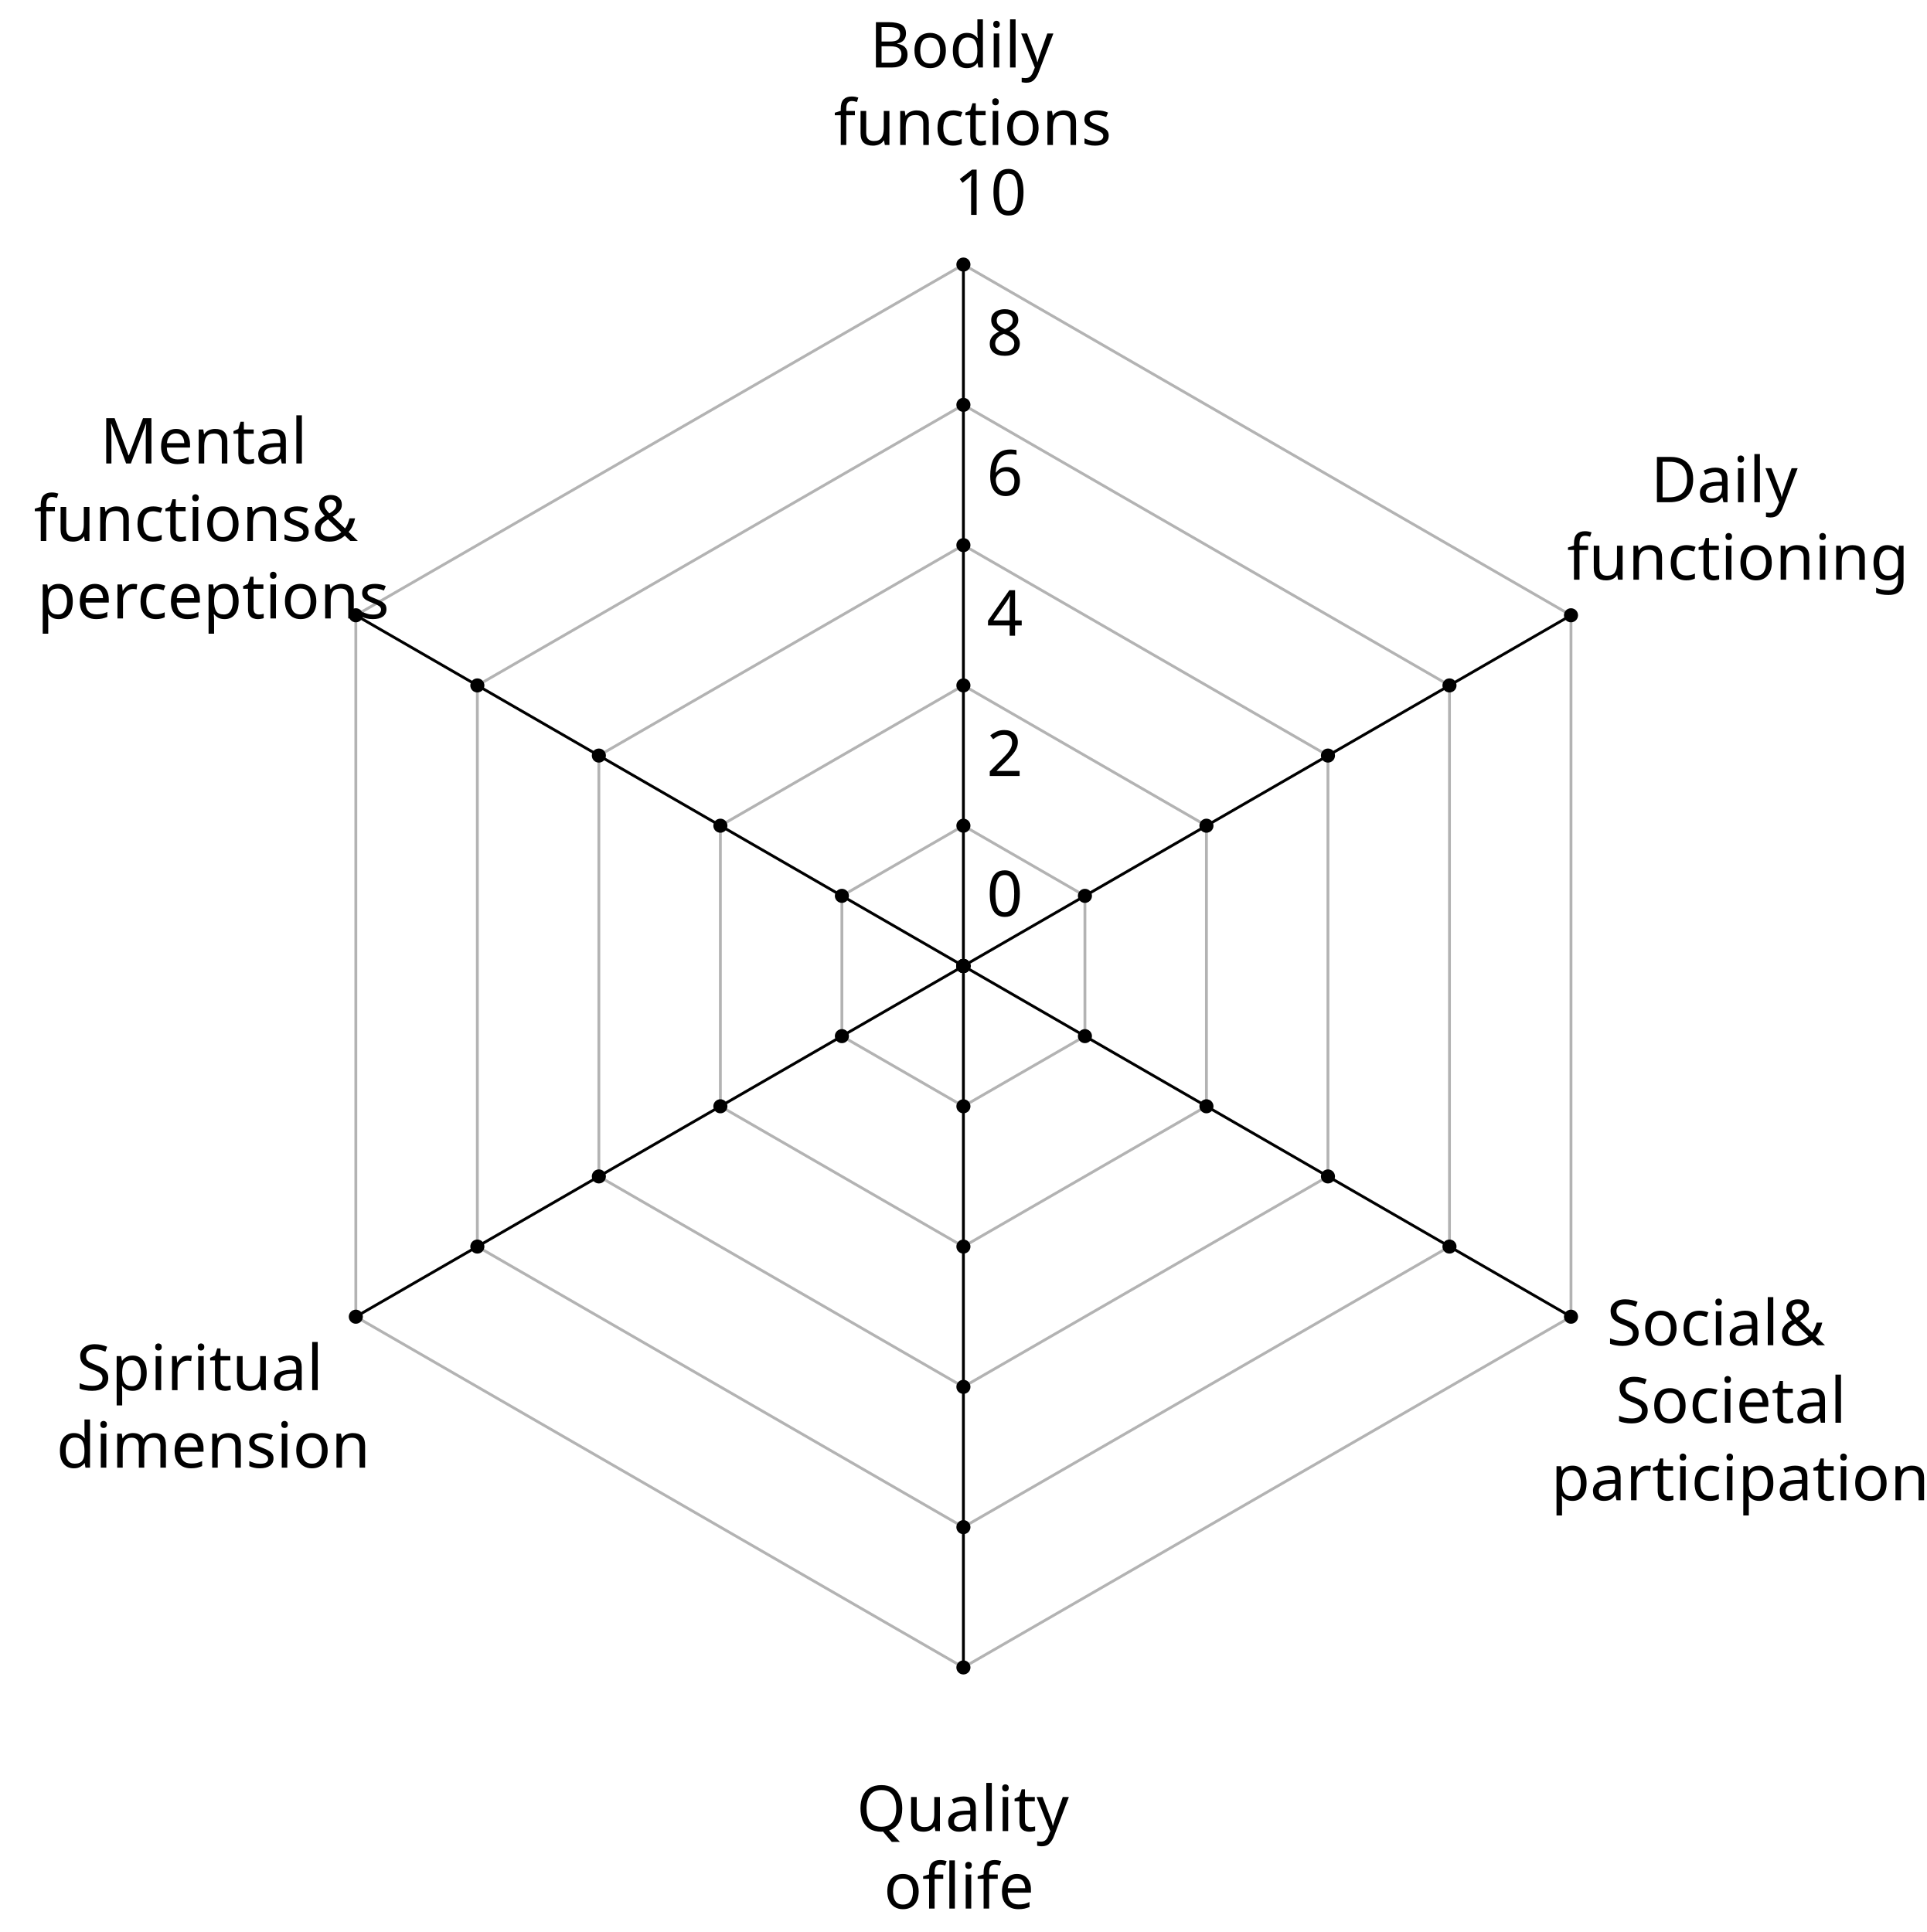
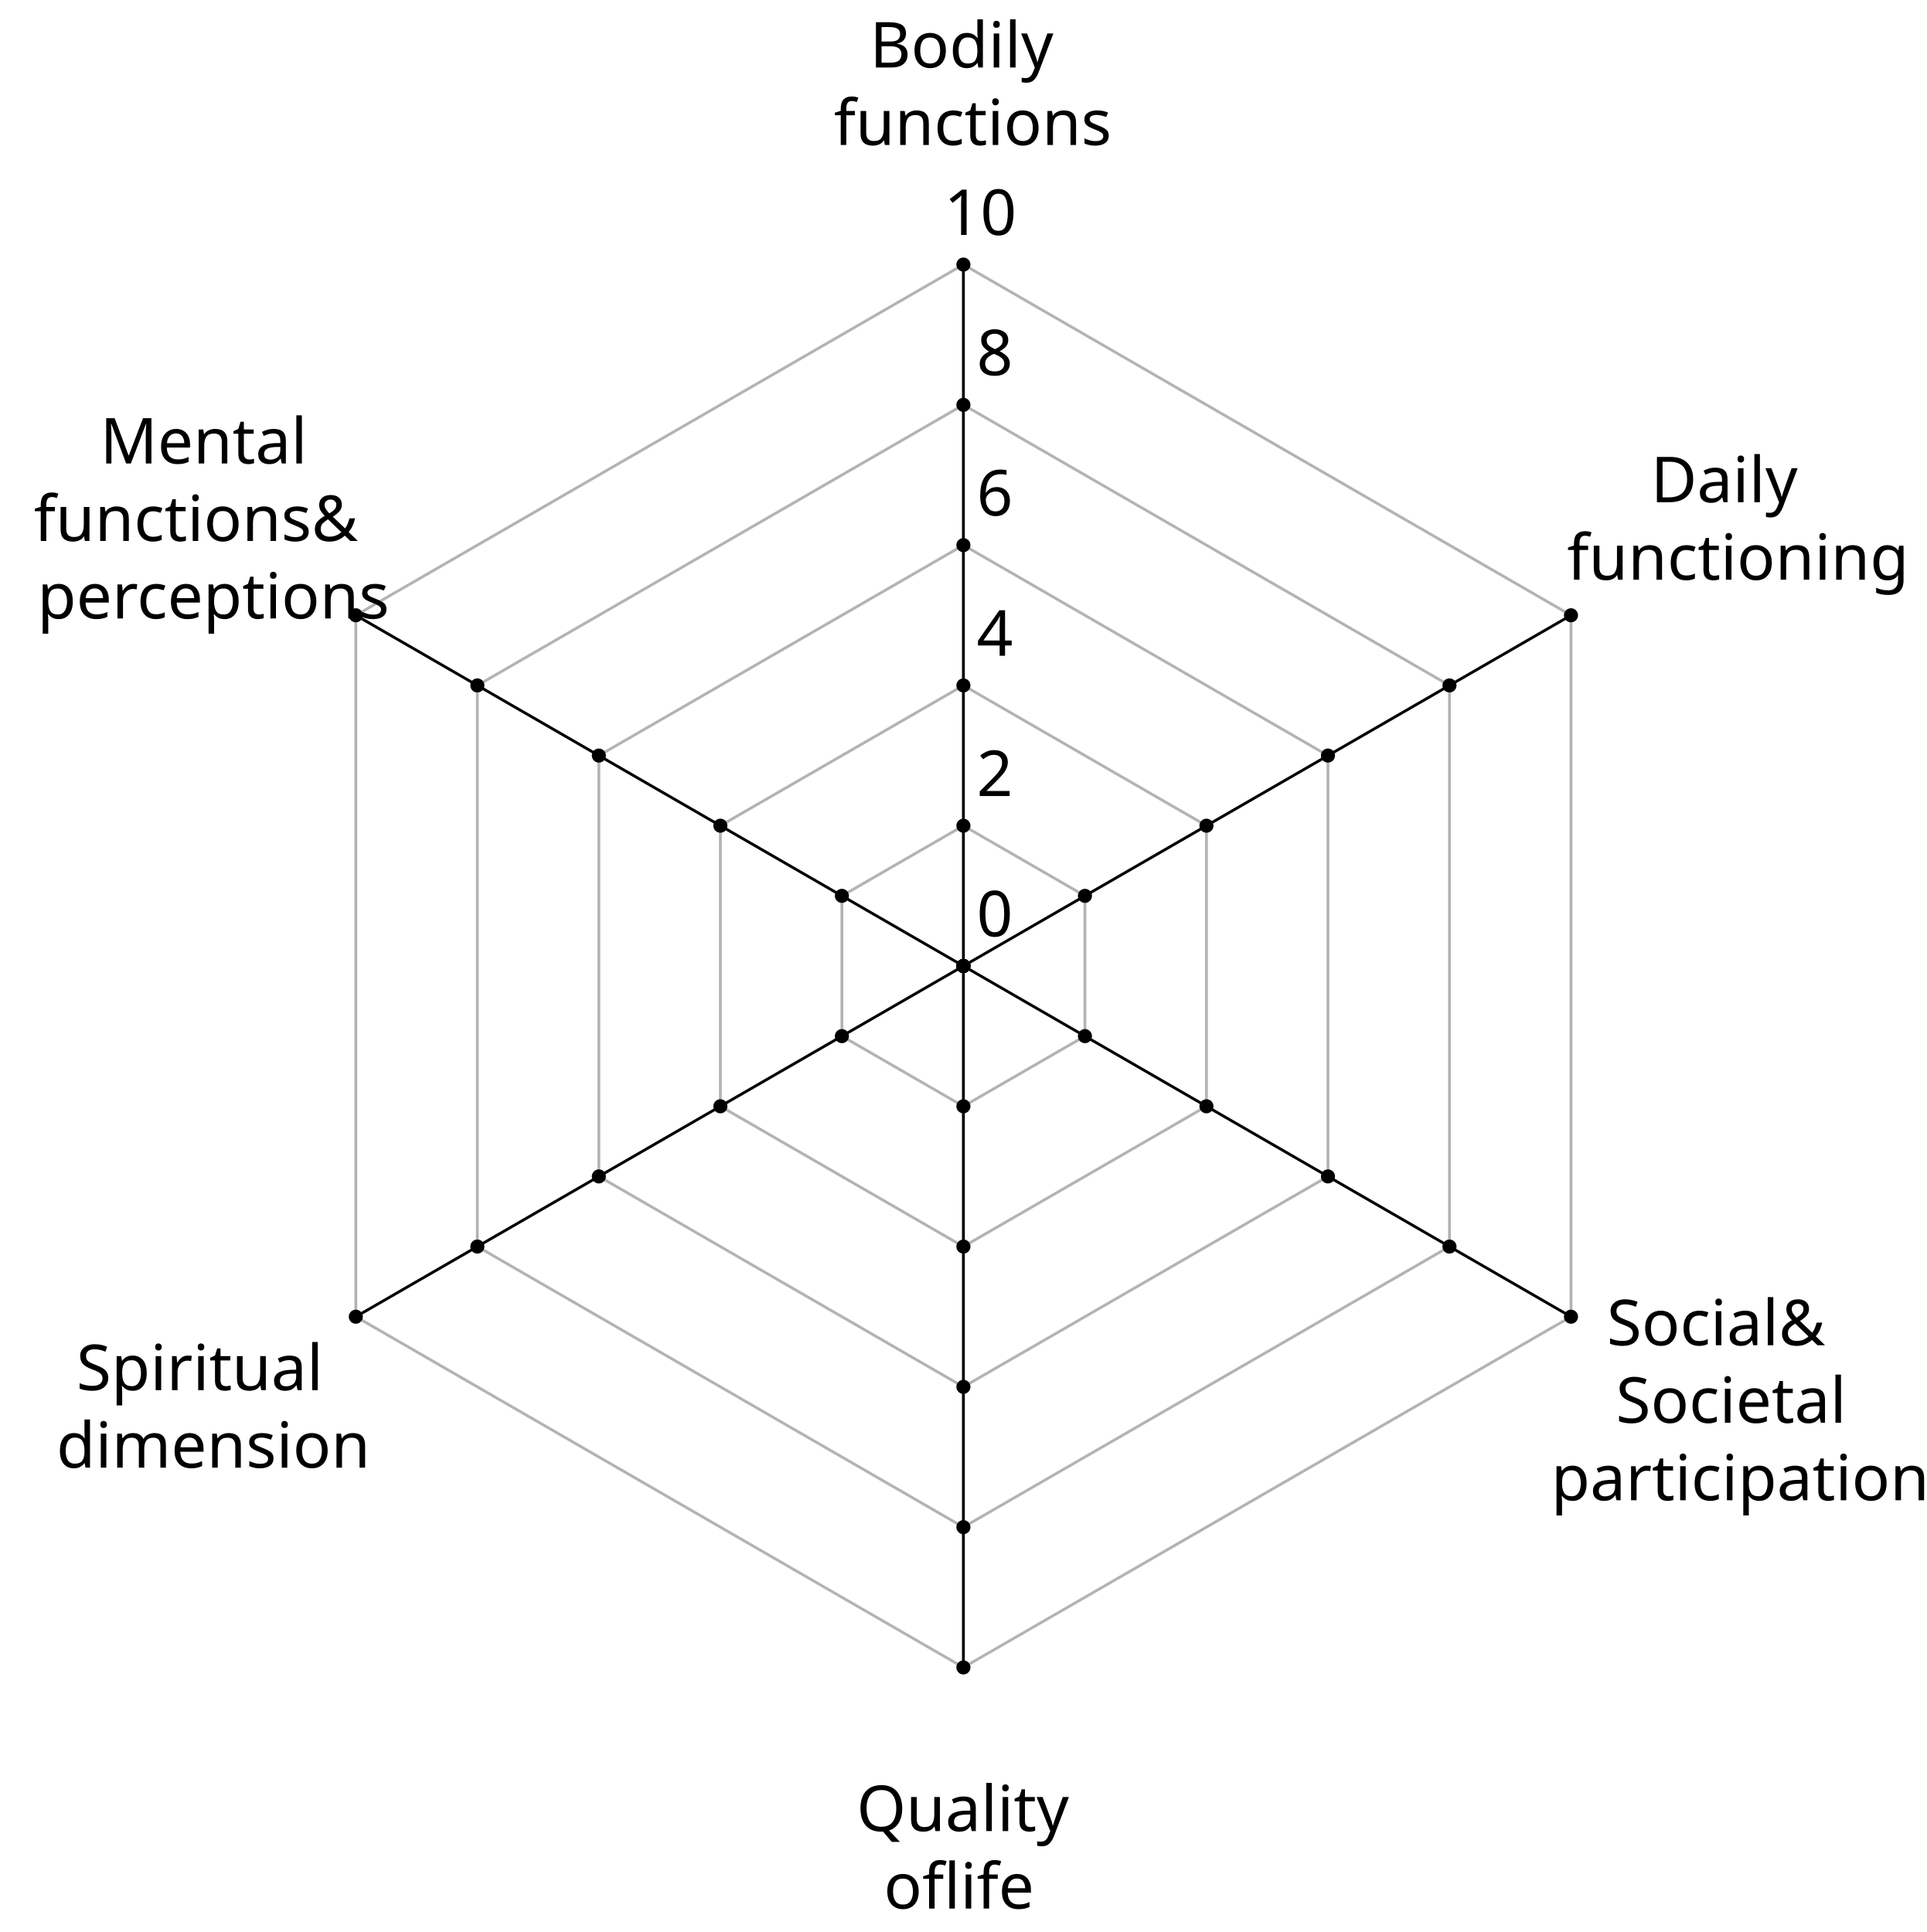
<svg xmlns="http://www.w3.org/2000/svg" viewBox="0 0 363.312 364.367" height="364.367" width="363.312" xml:space="preserve" id="svg2" version="1.1">
  <defs id="defs6" />
  <g transform="matrix(1.333333,0,0,-1.333333,0,364.3667)" id="g10">
    <g transform="translate(136.242,136.638)" id="g12">
      <g id="g14">
        <g id="g16">
          <g id="g18" />
          <path id="path20" style="fill:none;stroke:#000000;stroke-width:0.399;stroke-linecap:butt;stroke-linejoin:miter;stroke-miterlimit:10;stroke-dasharray:none;stroke-opacity:1" d="M 0,0 V 99.214" />
          <path id="path22" style="fill:none;stroke:#000000;stroke-width:0.399;stroke-linecap:butt;stroke-linejoin:miter;stroke-miterlimit:10;stroke-dasharray:none;stroke-opacity:1" d="M 0,0 -85.922,49.607" />
          <path id="path24" style="fill:none;stroke:#000000;stroke-width:0.399;stroke-linecap:butt;stroke-linejoin:miter;stroke-miterlimit:10;stroke-dasharray:none;stroke-opacity:1" d="M 0,0 -85.922,-49.607" />
          <path id="path26" style="fill:none;stroke:#000000;stroke-width:0.399;stroke-linecap:butt;stroke-linejoin:miter;stroke-miterlimit:10;stroke-dasharray:none;stroke-opacity:1" d="M 0,0 V -99.214" />
          <path id="path28" style="fill:none;stroke:#000000;stroke-width:0.399;stroke-linecap:butt;stroke-linejoin:miter;stroke-miterlimit:10;stroke-dasharray:none;stroke-opacity:1" d="M 0,0 85.922,-49.607" />
          <path id="path30" style="fill:none;stroke:#000000;stroke-width:0.399;stroke-linecap:butt;stroke-linejoin:miter;stroke-miterlimit:10;stroke-dasharray:none;stroke-opacity:1" d="M 0,0 85.922,49.607" />
          <g id="g32" />
          <path id="path34" style="fill:#000000;fill-opacity:1;fill-rule:nonzero;stroke:none" d="M 0.996,0 C 0.996,0.55 0.55,0.996 0,0.996 -0.55,0.996 -0.996,0.55 -0.996,0 c 0,-0.55 0.446,-0.996 0.996,-0.996 0.55,0 0.996,0.446 0.996,0.996 z" />
          <g id="g36" />
          <path id="path38" style="fill:#000000;fill-opacity:1;fill-rule:nonzero;stroke:none" d="M 0.996,0 C 0.996,0.55 0.55,0.996 0,0.996 -0.55,0.996 -0.996,0.55 -0.996,0 c 0,-0.55 0.446,-0.996 0.996,-0.996 0.55,0 0.996,0.446 0.996,0.996 z" />
          <g id="g40" />
          <path id="path42" style="fill:#000000;fill-opacity:1;fill-rule:nonzero;stroke:none" d="M 0.996,0 C 0.996,0.55 0.55,0.996 0,0.996 -0.55,0.996 -0.996,0.55 -0.996,0 c 0,-0.55 0.446,-0.996 0.996,-0.996 0.55,0 0.996,0.446 0.996,0.996 z" />
          <g id="g44" />
          <path id="path46" style="fill:#000000;fill-opacity:1;fill-rule:nonzero;stroke:none" d="M 0.996,0 C 0.996,0.55 0.55,0.996 0,0.996 -0.55,0.996 -0.996,0.55 -0.996,0 c 0,-0.55 0.446,-0.996 0.996,-0.996 0.55,0 0.996,0.446 0.996,0.996 z" />
          <g id="g48" />
          <path id="path50" style="fill:#000000;fill-opacity:1;fill-rule:nonzero;stroke:none" d="M 0.996,0 C 0.996,0.55 0.55,0.996 0,0.996 -0.55,0.996 -0.996,0.55 -0.996,0 c 0,-0.55 0.446,-0.996 0.996,-0.996 0.55,0 0.996,0.446 0.996,0.996 z" />
          <g id="g52" />
          <path id="path54" style="fill:#000000;fill-opacity:1;fill-rule:nonzero;stroke:none" d="M 0.996,0 C 0.996,0.55 0.55,0.996 0,0.996 -0.55,0.996 -0.996,0.55 -0.996,0 c 0,-0.55 0.446,-0.996 0.996,-0.996 0.55,0 0.996,0.446 0.996,0.996 z" />
          <g id="g56">
-             <g transform="translate(-41.915,7.032)" id="g58">
+             <g transform="translate(-43.332,4.197)" id="g58">
              <g id="g60">
-                 <g transform="translate(-94.327,-143.67)" id="g62">
-                   <text id="text66" style="font-variant:normal;font-weight:normal;font-size:8.966px;font-family:CMR9;-inkscape-font-specification:CMR9;writing-mode:lr-tb;fill:#000000;fill-opacity:1;fill-rule:nonzero;stroke:none" transform="matrix(1,0,0,-1,139.533,143.67)">
+                 <g transform="translate(-92.91,-140.835)" id="g62">
+                   <text id="text66" style="font-variant:normal;font-weight:normal;font-size:8.966px;font-family:CMR9;-inkscape-font-specification:CMR9;writing-mode:lr-tb;fill:#000000;fill-opacity:1;fill-rule:nonzero;stroke:none" transform="matrix(1,0,0,-1,138.116,140.835)">
                    <tspan id="tspan64" y="0" x="0">0</tspan>
                  </text>
-                   <g transform="translate(94.327,143.67)" id="g68" />
-                 </g>
-               </g>
-               <g transform="translate(41.915,-7.032)" id="g70" />
+                   <g transform="translate(92.91,140.835)" id="g68" />
+                 </g>
+               </g>
+               <g transform="translate(43.332,-4.197)" id="g70" />
            </g>
          </g>
          <g id="g72">
            <path id="path74" style="fill:none;stroke:#000000;stroke-width:0.399;stroke-linecap:butt;stroke-linejoin:miter;stroke-miterlimit:10;stroke-dasharray:none;stroke-opacity:0.3" d="M 0,0 V 0 0 0 0 0 Z" />
          </g>
          <g id="g76" />
          <path id="path78" style="fill:#000000;fill-opacity:1;fill-rule:nonzero;stroke:none" d="m 0.996,19.843 c 0,0.55 -0.446,0.996 -0.996,0.996 -0.55,0 -0.996,-0.446 -0.996,-0.996 0,-0.55 0.446,-0.996 0.996,-0.996 0.55,0 0.996,0.446 0.996,0.996 z" />
          <g id="g80" />
          <path id="path82" style="fill:#000000;fill-opacity:1;fill-rule:nonzero;stroke:none" d="m -16.188,9.921 c 0,0.55 -0.446,0.996 -0.996,0.996 -0.55,0 -0.996,-0.446 -0.996,-0.996 0,-0.55 0.446,-0.996 0.996,-0.996 0.55,0 0.996,0.446 0.996,0.996 z" />
          <g id="g84" />
          <path id="path86" style="fill:#000000;fill-opacity:1;fill-rule:nonzero;stroke:none" d="m -16.188,-9.921 c 0,0.55 -0.446,0.996 -0.996,0.996 -0.55,0 -0.996,-0.446 -0.996,-0.996 0,-0.55 0.446,-0.996 0.996,-0.996 0.55,0 0.996,0.446 0.996,0.996 z" />
          <g id="g88" />
          <path id="path90" style="fill:#000000;fill-opacity:1;fill-rule:nonzero;stroke:none" d="m 0.996,-19.843 c 0,0.55 -0.446,0.996 -0.996,0.996 -0.55,0 -0.996,-0.446 -0.996,-0.996 0,-0.55 0.446,-0.996 0.996,-0.996 0.55,0 0.996,0.446 0.996,0.996 z" />
          <g id="g92" />
          <path id="path94" style="fill:#000000;fill-opacity:1;fill-rule:nonzero;stroke:none" d="m 18.181,-9.921 c 0,0.55 -0.446,0.996 -0.996,0.996 -0.55,0 -0.996,-0.446 -0.996,-0.996 0,-0.55 0.446,-0.996 0.996,-0.996 0.55,0 0.996,0.446 0.996,0.996 z" />
          <g id="g96" />
          <path id="path98" style="fill:#000000;fill-opacity:1;fill-rule:nonzero;stroke:none" d="m 18.181,9.921 c 0,0.55 -0.446,0.996 -0.996,0.996 -0.55,0 -0.996,-0.446 -0.996,-0.996 0,-0.55 0.446,-0.996 0.996,-0.996 0.55,0 0.996,0.446 0.996,0.996 z" />
          <g id="g100">
-             <g transform="translate(-41.915,26.874)" id="g102">
+             <g transform="translate(-43.332,24.039)" id="g102">
              <g id="g104">
-                 <g transform="translate(-94.327,-163.512)" id="g106">
-                   <text id="text110" style="font-variant:normal;font-weight:normal;font-size:8.966px;font-family:CMR9;-inkscape-font-specification:CMR9;writing-mode:lr-tb;fill:#000000;fill-opacity:1;fill-rule:nonzero;stroke:none" transform="matrix(1,0,0,-1,139.533,163.512)">
+                 <g transform="translate(-92.91,-160.677)" id="g106">
+                   <text id="text110" style="font-variant:normal;font-weight:normal;font-size:8.966px;font-family:CMR9;-inkscape-font-specification:CMR9;writing-mode:lr-tb;fill:#000000;fill-opacity:1;fill-rule:nonzero;stroke:none" transform="matrix(1,0,0,-1,138.116,160.677)">
                    <tspan id="tspan108" y="0" x="0">2</tspan>
                  </text>
-                   <g transform="translate(94.327,163.512)" id="g112" />
-                 </g>
-               </g>
-               <g transform="translate(41.915,-26.874)" id="g114" />
+                   <g transform="translate(92.91,160.677)" id="g112" />
+                 </g>
+               </g>
+               <g transform="translate(43.332,-24.039)" id="g114" />
            </g>
          </g>
          <g id="g116">
            <path id="path118" style="fill:none;stroke:#000000;stroke-width:0.399;stroke-linecap:butt;stroke-linejoin:miter;stroke-miterlimit:10;stroke-dasharray:none;stroke-opacity:0.3" d="M 17.184,9.921 0,19.843 -17.184,9.921 V -9.921 L 0,-19.843 17.184,-9.921 Z" />
          </g>
          <g id="g120" />
          <path id="path122" style="fill:#000000;fill-opacity:1;fill-rule:nonzero;stroke:none" d="m 0.996,39.686 c 0,0.55 -0.446,0.996 -0.996,0.996 -0.55,0 -0.996,-0.446 -0.996,-0.996 0,-0.55 0.446,-0.996 0.996,-0.996 0.55,0 0.996,0.446 0.996,0.996 z" />
          <g id="g124" />
          <path id="path126" style="fill:#000000;fill-opacity:1;fill-rule:nonzero;stroke:none" d="m -33.372,19.843 c 0,0.55 -0.446,0.996 -0.996,0.996 -0.55,0 -0.996,-0.446 -0.996,-0.996 0,-0.55 0.446,-0.996 0.996,-0.996 0.55,0 0.996,0.446 0.996,0.996 z" />
          <g id="g128" />
          <path id="path130" style="fill:#000000;fill-opacity:1;fill-rule:nonzero;stroke:none" d="m -33.372,-19.843 c 0,0.55 -0.446,0.996 -0.996,0.996 -0.55,0 -0.996,-0.446 -0.996,-0.996 0,-0.55 0.446,-0.996 0.996,-0.996 0.55,0 0.996,0.446 0.996,0.996 z" />
          <g id="g132" />
          <path id="path134" style="fill:#000000;fill-opacity:1;fill-rule:nonzero;stroke:none" d="m 0.996,-39.686 c 0,0.55 -0.446,0.996 -0.996,0.996 -0.55,0 -0.996,-0.446 -0.996,-0.996 0,-0.55 0.446,-0.996 0.996,-0.996 0.55,0 0.996,0.446 0.996,0.996 z" />
          <g id="g136" />
          <path id="path138" style="fill:#000000;fill-opacity:1;fill-rule:nonzero;stroke:none" d="m 35.365,-19.843 c 0,0.55 -0.446,0.996 -0.996,0.996 -0.55,0 -0.996,-0.446 -0.996,-0.996 0,-0.55 0.446,-0.996 0.996,-0.996 0.55,0 0.996,0.446 0.996,0.996 z" />
          <g id="g140" />
          <path id="path142" style="fill:#000000;fill-opacity:1;fill-rule:nonzero;stroke:none" d="m 35.365,19.843 c 0,0.55 -0.446,0.996 -0.996,0.996 -0.55,0 -0.996,-0.446 -0.996,-0.996 0,-0.55 0.446,-0.996 0.996,-0.996 0.55,0 0.996,0.446 0.996,0.996 z" />
          <g id="g144">
-             <g transform="translate(-41.915,46.717)" id="g146">
+             <g transform="translate(-43.332,43.882)" id="g146">
              <g id="g148">
-                 <g transform="translate(-94.327,-183.355)" id="g150">
-                   <text id="text154" style="font-variant:normal;font-weight:normal;font-size:8.966px;font-family:CMR9;-inkscape-font-specification:CMR9;writing-mode:lr-tb;fill:#000000;fill-opacity:1;fill-rule:nonzero;stroke:none" transform="matrix(1,0,0,-1,139.533,183.355)">
+                 <g transform="translate(-92.91,-180.52)" id="g150">
+                   <text id="text154" style="font-variant:normal;font-weight:normal;font-size:8.966px;font-family:CMR9;-inkscape-font-specification:CMR9;writing-mode:lr-tb;fill:#000000;fill-opacity:1;fill-rule:nonzero;stroke:none" transform="matrix(1,0,0,-1,138.116,180.52)">
                    <tspan id="tspan152" y="0" x="0">4</tspan>
                  </text>
-                   <g transform="translate(94.327,183.355)" id="g156" />
-                 </g>
-               </g>
-               <g transform="translate(41.915,-46.717)" id="g158" />
+                   <g transform="translate(92.91,180.52)" id="g156" />
+                 </g>
+               </g>
+               <g transform="translate(43.332,-43.882)" id="g158" />
            </g>
          </g>
          <g id="g160">
            <path id="path162" style="fill:none;stroke:#000000;stroke-width:0.399;stroke-linecap:butt;stroke-linejoin:miter;stroke-miterlimit:10;stroke-dasharray:none;stroke-opacity:0.3" d="M 34.369,19.843 0,39.686 -34.369,19.843 V -19.843 L 0,-39.686 34.369,-19.843 Z" />
          </g>
          <g id="g164" />
          <path id="path166" style="fill:#000000;fill-opacity:1;fill-rule:nonzero;stroke:none" d="m 0.996,59.528 c 0,0.55 -0.446,0.996 -0.996,0.996 -0.55,0 -0.996,-0.446 -0.996,-0.996 0,-0.55 0.446,-0.996 0.996,-0.996 0.55,0 0.996,0.446 0.996,0.996 z" />
          <g id="g168" />
          <path id="path170" style="fill:#000000;fill-opacity:1;fill-rule:nonzero;stroke:none" d="m -50.557,29.764 c 0,0.55 -0.446,0.996 -0.996,0.996 -0.55,0 -0.996,-0.446 -0.996,-0.996 0,-0.55 0.446,-0.996 0.996,-0.996 0.55,0 0.996,0.446 0.996,0.996 z" />
          <g id="g172" />
          <path id="path174" style="fill:#000000;fill-opacity:1;fill-rule:nonzero;stroke:none" d="m -50.557,-29.764 c 0,0.55 -0.446,0.996 -0.996,0.996 -0.55,0 -0.996,-0.446 -0.996,-0.996 0,-0.55 0.446,-0.996 0.996,-0.996 0.55,0 0.996,0.446 0.996,0.996 z" />
          <g id="g176" />
          <path id="path178" style="fill:#000000;fill-opacity:1;fill-rule:nonzero;stroke:none" d="m 0.996,-59.528 c 0,0.55 -0.446,0.996 -0.996,0.996 -0.55,0 -0.996,-0.446 -0.996,-0.996 0,-0.55 0.446,-0.996 0.996,-0.996 0.55,0 0.996,0.446 0.996,0.996 z" />
          <g id="g180" />
          <path id="path182" style="fill:#000000;fill-opacity:1;fill-rule:nonzero;stroke:none" d="m 52.549,-29.764 c 0,0.55 -0.446,0.996 -0.996,0.996 -0.55,0 -0.996,-0.446 -0.996,-0.996 0,-0.55 0.446,-0.996 0.996,-0.996 0.55,0 0.996,0.446 0.996,0.996 z" />
          <g id="g184" />
          <path id="path186" style="fill:#000000;fill-opacity:1;fill-rule:nonzero;stroke:none" d="m 52.549,29.764 c 0,0.55 -0.446,0.996 -0.996,0.996 -0.55,0 -0.996,-0.446 -0.996,-0.996 0,-0.55 0.446,-0.996 0.996,-0.996 0.55,0 0.996,0.446 0.996,0.996 z" />
          <g id="g188">
-             <g transform="translate(-41.915,66.559)" id="g190">
+             <g transform="translate(-43.332,63.724)" id="g190">
              <g id="g192">
-                 <g transform="translate(-94.327,-203.197)" id="g194">
-                   <text id="text198" style="font-variant:normal;font-weight:normal;font-size:8.966px;font-family:CMR9;-inkscape-font-specification:CMR9;writing-mode:lr-tb;fill:#000000;fill-opacity:1;fill-rule:nonzero;stroke:none" transform="matrix(1,0,0,-1,139.533,203.197)">
+                 <g transform="translate(-92.91,-200.362)" id="g194">
+                   <text id="text198" style="font-variant:normal;font-weight:normal;font-size:8.966px;font-family:CMR9;-inkscape-font-specification:CMR9;writing-mode:lr-tb;fill:#000000;fill-opacity:1;fill-rule:nonzero;stroke:none" transform="matrix(1,0,0,-1,138.116,200.362)">
                    <tspan id="tspan196" y="0" x="0">6</tspan>
                  </text>
-                   <g transform="translate(94.327,203.197)" id="g200" />
-                 </g>
-               </g>
-               <g transform="translate(41.915,-66.559)" id="g202" />
+                   <g transform="translate(92.91,200.362)" id="g200" />
+                 </g>
+               </g>
+               <g transform="translate(43.332,-63.724)" id="g202" />
            </g>
          </g>
          <g id="g204">
            <path id="path206" style="fill:none;stroke:#000000;stroke-width:0.399;stroke-linecap:butt;stroke-linejoin:miter;stroke-miterlimit:10;stroke-dasharray:none;stroke-opacity:0.3" d="M 51.553,29.764 0,59.528 -51.553,29.764 V -29.764 L 0,-59.528 51.553,-29.764 Z" />
          </g>
          <g id="g208" />
          <path id="path210" style="fill:#000000;fill-opacity:1;fill-rule:nonzero;stroke:none" d="m 0.996,79.371 c 0,0.55 -0.446,0.996 -0.996,0.996 -0.55,0 -0.996,-0.446 -0.996,-0.996 0,-0.55 0.446,-0.996 0.996,-0.996 0.55,0 0.996,0.446 0.996,0.996 z" />
          <g id="g212" />
          <path id="path214" style="fill:#000000;fill-opacity:1;fill-rule:nonzero;stroke:none" d="m -67.741,39.686 c 0,0.55 -0.446,0.996 -0.996,0.996 -0.55,0 -0.996,-0.446 -0.996,-0.996 0,-0.55 0.446,-0.996 0.996,-0.996 0.55,0 0.996,0.446 0.996,0.996 z" />
          <g id="g216" />
          <path id="path218" style="fill:#000000;fill-opacity:1;fill-rule:nonzero;stroke:none" d="m -67.741,-39.686 c 0,0.55 -0.446,0.996 -0.996,0.996 -0.55,0 -0.996,-0.446 -0.996,-0.996 0,-0.55 0.446,-0.996 0.996,-0.996 0.55,0 0.996,0.446 0.996,0.996 z" />
          <g id="g220" />
          <path id="path222" style="fill:#000000;fill-opacity:1;fill-rule:nonzero;stroke:none" d="m 0.996,-79.371 c 0,0.55 -0.446,0.996 -0.996,0.996 -0.55,0 -0.996,-0.446 -0.996,-0.996 0,-0.55 0.446,-0.996 0.996,-0.996 0.55,0 0.996,0.446 0.996,0.996 z" />
          <g id="g224" />
          <path id="path226" style="fill:#000000;fill-opacity:1;fill-rule:nonzero;stroke:none" d="m 69.734,-39.686 c 0,0.55 -0.446,0.996 -0.996,0.996 -0.55,0 -0.996,-0.446 -0.996,-0.996 0,-0.55 0.446,-0.996 0.996,-0.996 0.55,0 0.996,0.446 0.996,0.996 z" />
          <g id="g228" />
          <path id="path230" style="fill:#000000;fill-opacity:1;fill-rule:nonzero;stroke:none" d="m 69.734,39.686 c 0,0.55 -0.446,0.996 -0.996,0.996 -0.55,0 -0.996,-0.446 -0.996,-0.996 0,-0.55 0.446,-0.996 0.996,-0.996 0.55,0 0.996,0.446 0.996,0.996 z" />
          <g id="g232">
-             <g transform="translate(-41.915,86.402)" id="g234">
+             <g transform="translate(-43.332,83.567)" id="g234">
              <g id="g236">
-                 <g transform="translate(-94.327,-223.04)" id="g238">
-                   <text id="text242" style="font-variant:normal;font-weight:normal;font-size:8.966px;font-family:CMR9;-inkscape-font-specification:CMR9;writing-mode:lr-tb;fill:#000000;fill-opacity:1;fill-rule:nonzero;stroke:none" transform="matrix(1,0,0,-1,139.533,223.04)">
+                 <g transform="translate(-92.91,-220.205)" id="g238">
+                   <text id="text242" style="font-variant:normal;font-weight:normal;font-size:8.966px;font-family:CMR9;-inkscape-font-specification:CMR9;writing-mode:lr-tb;fill:#000000;fill-opacity:1;fill-rule:nonzero;stroke:none" transform="matrix(1,0,0,-1,138.116,220.205)">
                    <tspan id="tspan240" y="0" x="0">8</tspan>
                  </text>
-                   <g transform="translate(94.327,223.04)" id="g244" />
-                 </g>
-               </g>
-               <g transform="translate(41.915,-86.402)" id="g246" />
+                   <g transform="translate(92.91,220.205)" id="g244" />
+                 </g>
+               </g>
+               <g transform="translate(43.332,-83.567)" id="g246" />
            </g>
          </g>
          <g id="g248">
            <path id="path250" style="fill:none;stroke:#000000;stroke-width:0.399;stroke-linecap:butt;stroke-linejoin:miter;stroke-miterlimit:10;stroke-dasharray:none;stroke-opacity:0.3" d="M 68.738,39.686 0,79.371 -68.738,39.686 V -39.686 L 0,-79.371 68.738,-39.686 Z" />
          </g>
          <g id="g252" />
          <path id="path254" style="fill:#000000;fill-opacity:1;fill-rule:nonzero;stroke:none" d="m 0.996,99.214 c 0,0.55 -0.446,0.996 -0.996,0.996 -0.55,0 -0.996,-0.446 -0.996,-0.996 0,-0.55 0.446,-0.996 0.996,-0.996 0.55,0 0.996,0.446 0.996,0.996 z" />
          <g id="g256" />
          <path id="path258" style="fill:#000000;fill-opacity:1;fill-rule:nonzero;stroke:none" d="m -84.926,49.607 c 0,0.55 -0.446,0.996 -0.996,0.996 -0.55,0 -0.996,-0.446 -0.996,-0.996 0,-0.55 0.446,-0.996 0.996,-0.996 0.55,0 0.996,0.446 0.996,0.996 z" />
          <g id="g260" />
          <path id="path262" style="fill:#000000;fill-opacity:1;fill-rule:nonzero;stroke:none" d="m -84.926,-49.607 c 0,0.55 -0.446,0.996 -0.996,0.996 -0.55,0 -0.996,-0.446 -0.996,-0.996 0,-0.55 0.446,-0.996 0.996,-0.996 0.55,0 0.996,0.446 0.996,0.996 z" />
          <g id="g264" />
          <path id="path266" style="fill:#000000;fill-opacity:1;fill-rule:nonzero;stroke:none" d="m 0.996,-99.214 c 0,0.55 -0.446,0.996 -0.996,0.996 -0.55,0 -0.996,-0.446 -0.996,-0.996 0,-0.55 0.446,-0.996 0.996,-0.996 0.55,0 0.996,0.446 0.996,0.996 z" />
          <g id="g268" />
          <path id="path270" style="fill:#000000;fill-opacity:1;fill-rule:nonzero;stroke:none" d="m 86.918,-49.607 c 0,0.55 -0.446,0.996 -0.996,0.996 -0.55,0 -0.996,-0.446 -0.996,-0.996 0,-0.55 0.446,-0.996 0.996,-0.996 0.55,0 0.996,0.446 0.996,0.996 z" />
          <g id="g272" />
          <path id="path274" style="fill:#000000;fill-opacity:1;fill-rule:nonzero;stroke:none" d="m 86.918,49.607 c 0,0.55 -0.446,0.996 -0.996,0.996 -0.55,0 -0.996,-0.446 -0.996,-0.996 0,-0.55 0.446,-0.996 0.996,-0.996 0.55,0 0.996,0.446 0.996,0.996 z" />
          <g id="g276">
-             <g transform="translate(-41.915,106.244)" id="g278">
+             <g transform="translate(-43.332,103.409)" id="g278">
              <g id="g280">
-                 <g transform="translate(-94.327,-242.882)" id="g282">
-                   <text id="text286" style="font-variant:normal;font-weight:normal;font-size:8.966px;font-family:CMR9;-inkscape-font-specification:CMR9;writing-mode:lr-tb;fill:#000000;fill-opacity:1;fill-rule:nonzero;stroke:none" transform="matrix(1,0,0,-1,134.925,242.882)">
+                 <g transform="translate(-92.91,-240.047)" id="g282">
+                   <text id="text286" style="font-variant:normal;font-weight:normal;font-size:8.966px;font-family:CMR9;-inkscape-font-specification:CMR9;writing-mode:lr-tb;fill:#000000;fill-opacity:1;fill-rule:nonzero;stroke:none" transform="matrix(1,0,0,-1,133.508,240.047)">
                    <tspan id="tspan284" y="0" x="0 4.608">10</tspan>
                  </text>
-                   <g transform="translate(94.327,242.882)" id="g288" />
-                 </g>
-               </g>
-               <g transform="translate(41.915,-106.244)" id="g290" />
+                   <g transform="translate(92.91,240.047)" id="g288" />
+                 </g>
+               </g>
+               <g transform="translate(43.332,-103.409)" id="g290" />
            </g>
          </g>
          <g id="g292">
            <path id="path294" style="fill:none;stroke:#000000;stroke-width:0.399;stroke-linecap:butt;stroke-linejoin:miter;stroke-miterlimit:10;stroke-dasharray:none;stroke-opacity:0.3" d="M 85.922,49.607 0,99.214 -85.922,49.607 V -49.607 L 0,-99.214 85.922,-49.607 Z" />
          </g>
          <g id="g296">
            <g transform="translate(-24.907,127.09)" id="g298">
              <g id="g300">
                <g transform="translate(-111.335,-263.728)" id="g302">
                  <text id="text308" style="font-variant:normal;font-weight:normal;font-size:8.966px;font-family:CMR9;-inkscape-font-specification:CMR9;writing-mode:lr-tb;fill:#000000;fill-opacity:1;fill-rule:nonzero;stroke:none" transform="matrix(1,0,0,-1,122.995,263.728)">
                    <tspan id="tspan304" y="0" x="0 6.527 11.395 16.514 19.074 21.634">Bodily</tspan>
                    <tspan id="tspan306" y="10.959" x="-5.082 -2.267 2.853 7.973 12.069 15.653 18.213 22.821 27.94">functions</tspan>
                  </text>
                  <g transform="translate(111.335,263.728)" id="g310" />
                </g>
              </g>
              <g transform="translate(24.907,-127.09)" id="g312" />
            </g>
          </g>
          <g id="g314">
            <g transform="translate(-132.921,71.079)" id="g316">
              <g id="g318">
                <g transform="translate(-3.321,-207.717)" id="g320">
                  <text id="text328" style="font-variant:normal;font-weight:normal;font-size:8.966px;font-family:CMR9;-inkscape-font-specification:CMR9;writing-mode:lr-tb;fill:#000000;fill-opacity:1;fill-rule:nonzero;stroke:none" transform="matrix(1,0,0,-1,14.147,207.717)">
                    <tspan id="tspan322" y="0" x="0 8.446 12.546 17.406 20.989 25.597">Mental</tspan>
                    <tspan id="tspan324" y="10.959" x="-9.368 -6.553 -1.433 3.687 7.783 11.367 13.927 18.535 23.654 30.365">functions&amp;</tspan>
                    <tspan id="tspan326" y="21.918" x="-8.87 -3.49 0.609 4.214 8.31 12.4 17.52 21.104 23.664 28.272 33.391">perceptions</tspan>
                  </text>
                  <g transform="translate(3.321,207.717)" id="g330" />
                </g>
              </g>
              <g transform="translate(132.921,-71.079)" id="g332" />
            </g>
          </g>
          <g id="g334">
            <g transform="translate(-132.921,-59.996)" id="g336">
              <g id="g338">
                <g transform="translate(-3.321,-76.642)" id="g340">
                  <text id="text346" style="font-variant:normal;font-weight:normal;font-size:8.966px;font-family:CMR9;-inkscape-font-specification:CMR9;writing-mode:lr-tb;fill:#000000;fill-opacity:1;fill-rule:nonzero;stroke:none" transform="matrix(1,0,0,-1,10.81,76.642)">
                    <tspan id="tspan342" y="0" x="0 5.12 10.24 12.8 16.404 18.964 22.548 27.668 32.275">Spiritual</tspan>
                    <tspan id="tspan344" y="10.959" x="-2.833 2.287 4.847 12.526 16.626 21.746 25.381 27.941 32.548">dimension</tspan>
                  </text>
                  <g transform="translate(3.321,76.642)" id="g348" />
                </g>
              </g>
              <g transform="translate(132.921,59.996)" id="g350" />
            </g>
          </g>
          <g id="g352">
            <g transform="translate(-24.907,-122.359)" id="g354">
              <g id="g356">
                <g transform="translate(-111.335,-14.279)" id="g358">
                  <text id="text364" style="font-variant:normal;font-weight:normal;font-size:8.966px;font-family:CMR9;-inkscape-font-specification:CMR9;writing-mode:lr-tb;fill:#000000;fill-opacity:1;fill-rule:nonzero;stroke:none" transform="matrix(1,0,0,-1,121.139,14.279)">
                    <tspan id="tspan360" y="0" x="0 7.168 12.288 16.895 19.455 22.015 25.339">Quality</tspan>
                    <tspan id="tspan362" y="10.958" x="3.838 8.446 14.337 16.897 19.457 22.272">oflife</tspan>
                  </text>
                  <g transform="translate(111.335,14.279)" id="g366" />
                </g>
              </g>
              <g transform="translate(24.907,122.359)" id="g368" />
            </g>
          </g>
          <g id="g370">
            <g transform="translate(83.108,-53.645)" id="g372">
              <g id="g374">
                <g transform="translate(-219.35,-82.993)" id="g376">
                  <text id="text384" style="font-variant:normal;font-weight:normal;font-size:8.966px;font-family:CMR9;-inkscape-font-specification:CMR9;writing-mode:lr-tb;fill:#000000;fill-opacity:1;fill-rule:nonzero;stroke:none" transform="matrix(1,0,0,-1,227.234,82.993)">
                    <tspan id="tspan378" y="0" x="0 5.12 9.979 14.075 16.634 21.242 26.878">Social&amp;</tspan>
                    <tspan id="tspan380" y="10.959" x="1.278 6.398 11.257 15.353 17.912 22.012 25.596 30.204">Societal</tspan>
                    <tspan id="tspan382" y="21.918" x="-7.884 -2.764 1.844 5.448 9.032 11.592 15.688 18.248 23.367 27.975 31.559 34.119 38.727">participation</tspan>
                  </text>
                  <g transform="translate(219.35,82.993)" id="g386" />
                </g>
              </g>
              <g transform="translate(-83.108,53.645)" id="g388" />
            </g>
          </g>
          <g id="g390">
            <g transform="translate(83.108,65.6)" id="g392">
              <g id="g394">
                <g transform="translate(-219.35,-202.238)" id="g396">
                  <text id="text402" style="font-variant:normal;font-weight:normal;font-size:8.966px;font-family:CMR9;-inkscape-font-specification:CMR9;writing-mode:lr-tb;fill:#000000;fill-opacity:1;fill-rule:nonzero;stroke:none" transform="matrix(1,0,0,-1,233.442,202.238)">
                    <tspan id="tspan398" y="0" x="0 7.039 11.646 14.206 16.766">Daily</tspan>
                    <tspan id="tspan400" y="10.959" x="-11.84 -9.025 -3.905 1.215 5.311 8.895 11.455 16.063 21.182 23.742 28.862">functioning</tspan>
                  </text>
                  <g transform="translate(219.35,202.238)" id="g404" />
                </g>
              </g>
              <g transform="translate(-83.108,-65.6)" id="g406" />
            </g>
          </g>
        </g>
      </g>
    </g>
  </g>
</svg>
